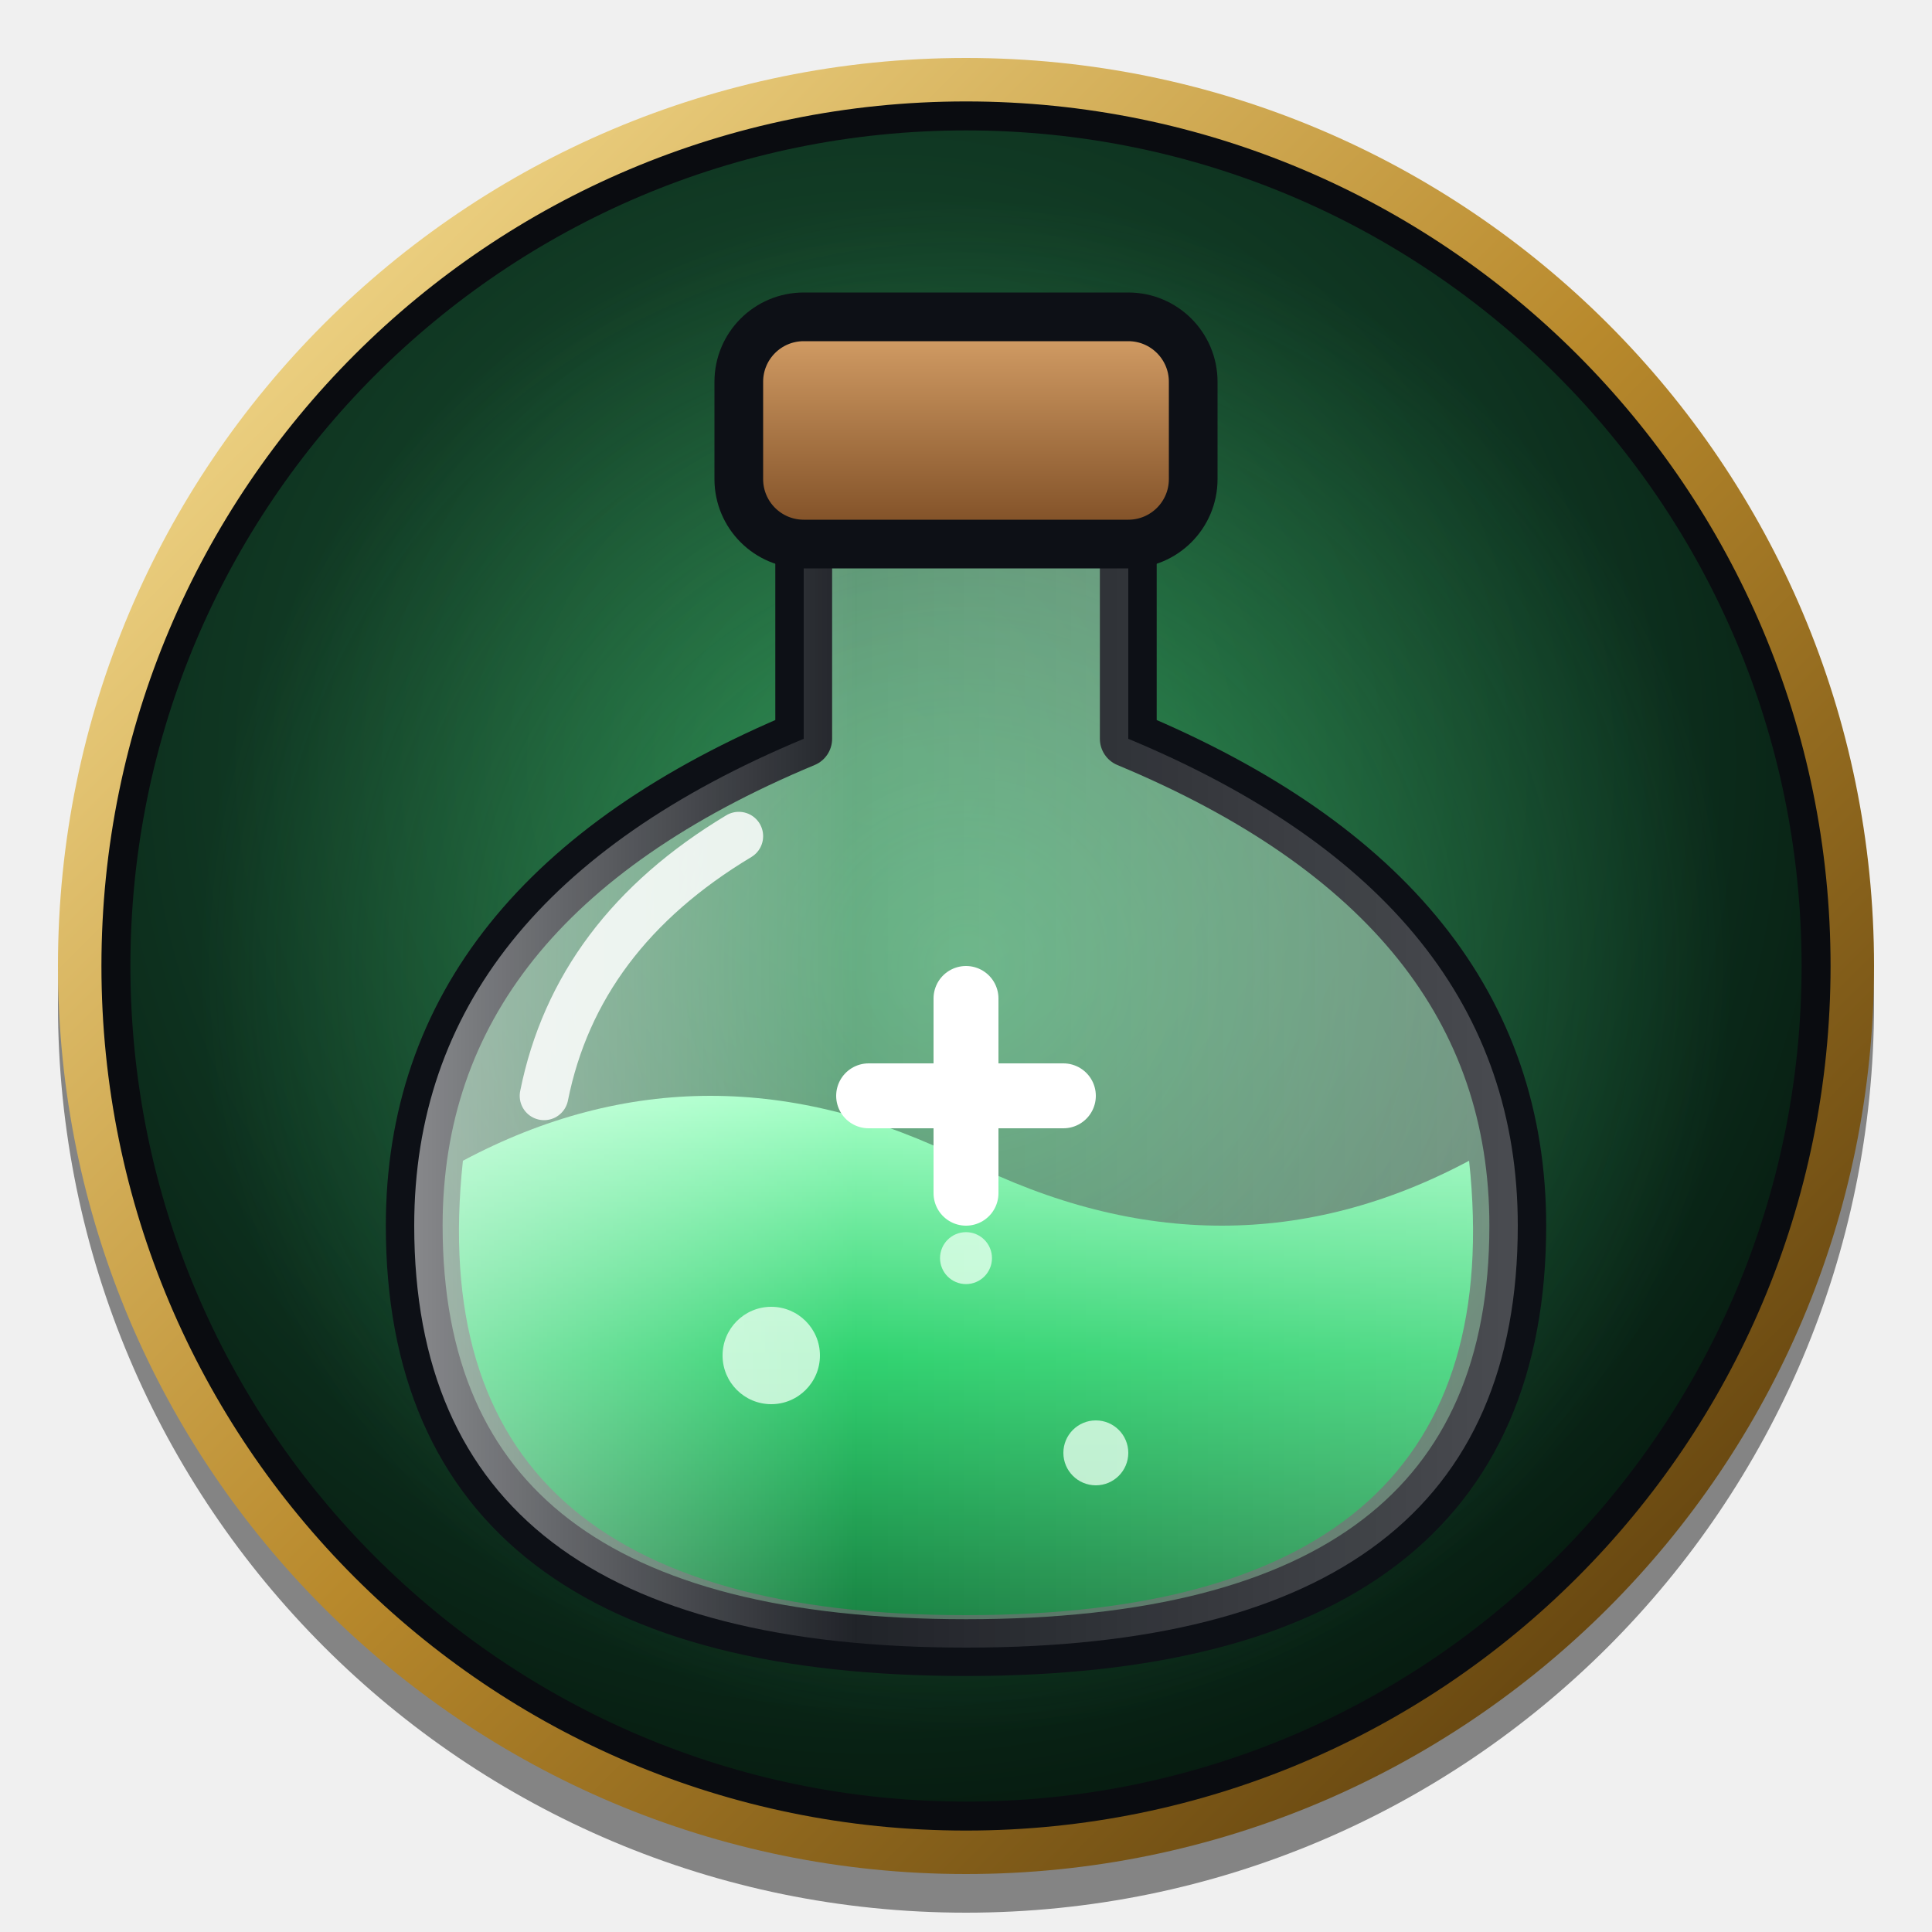
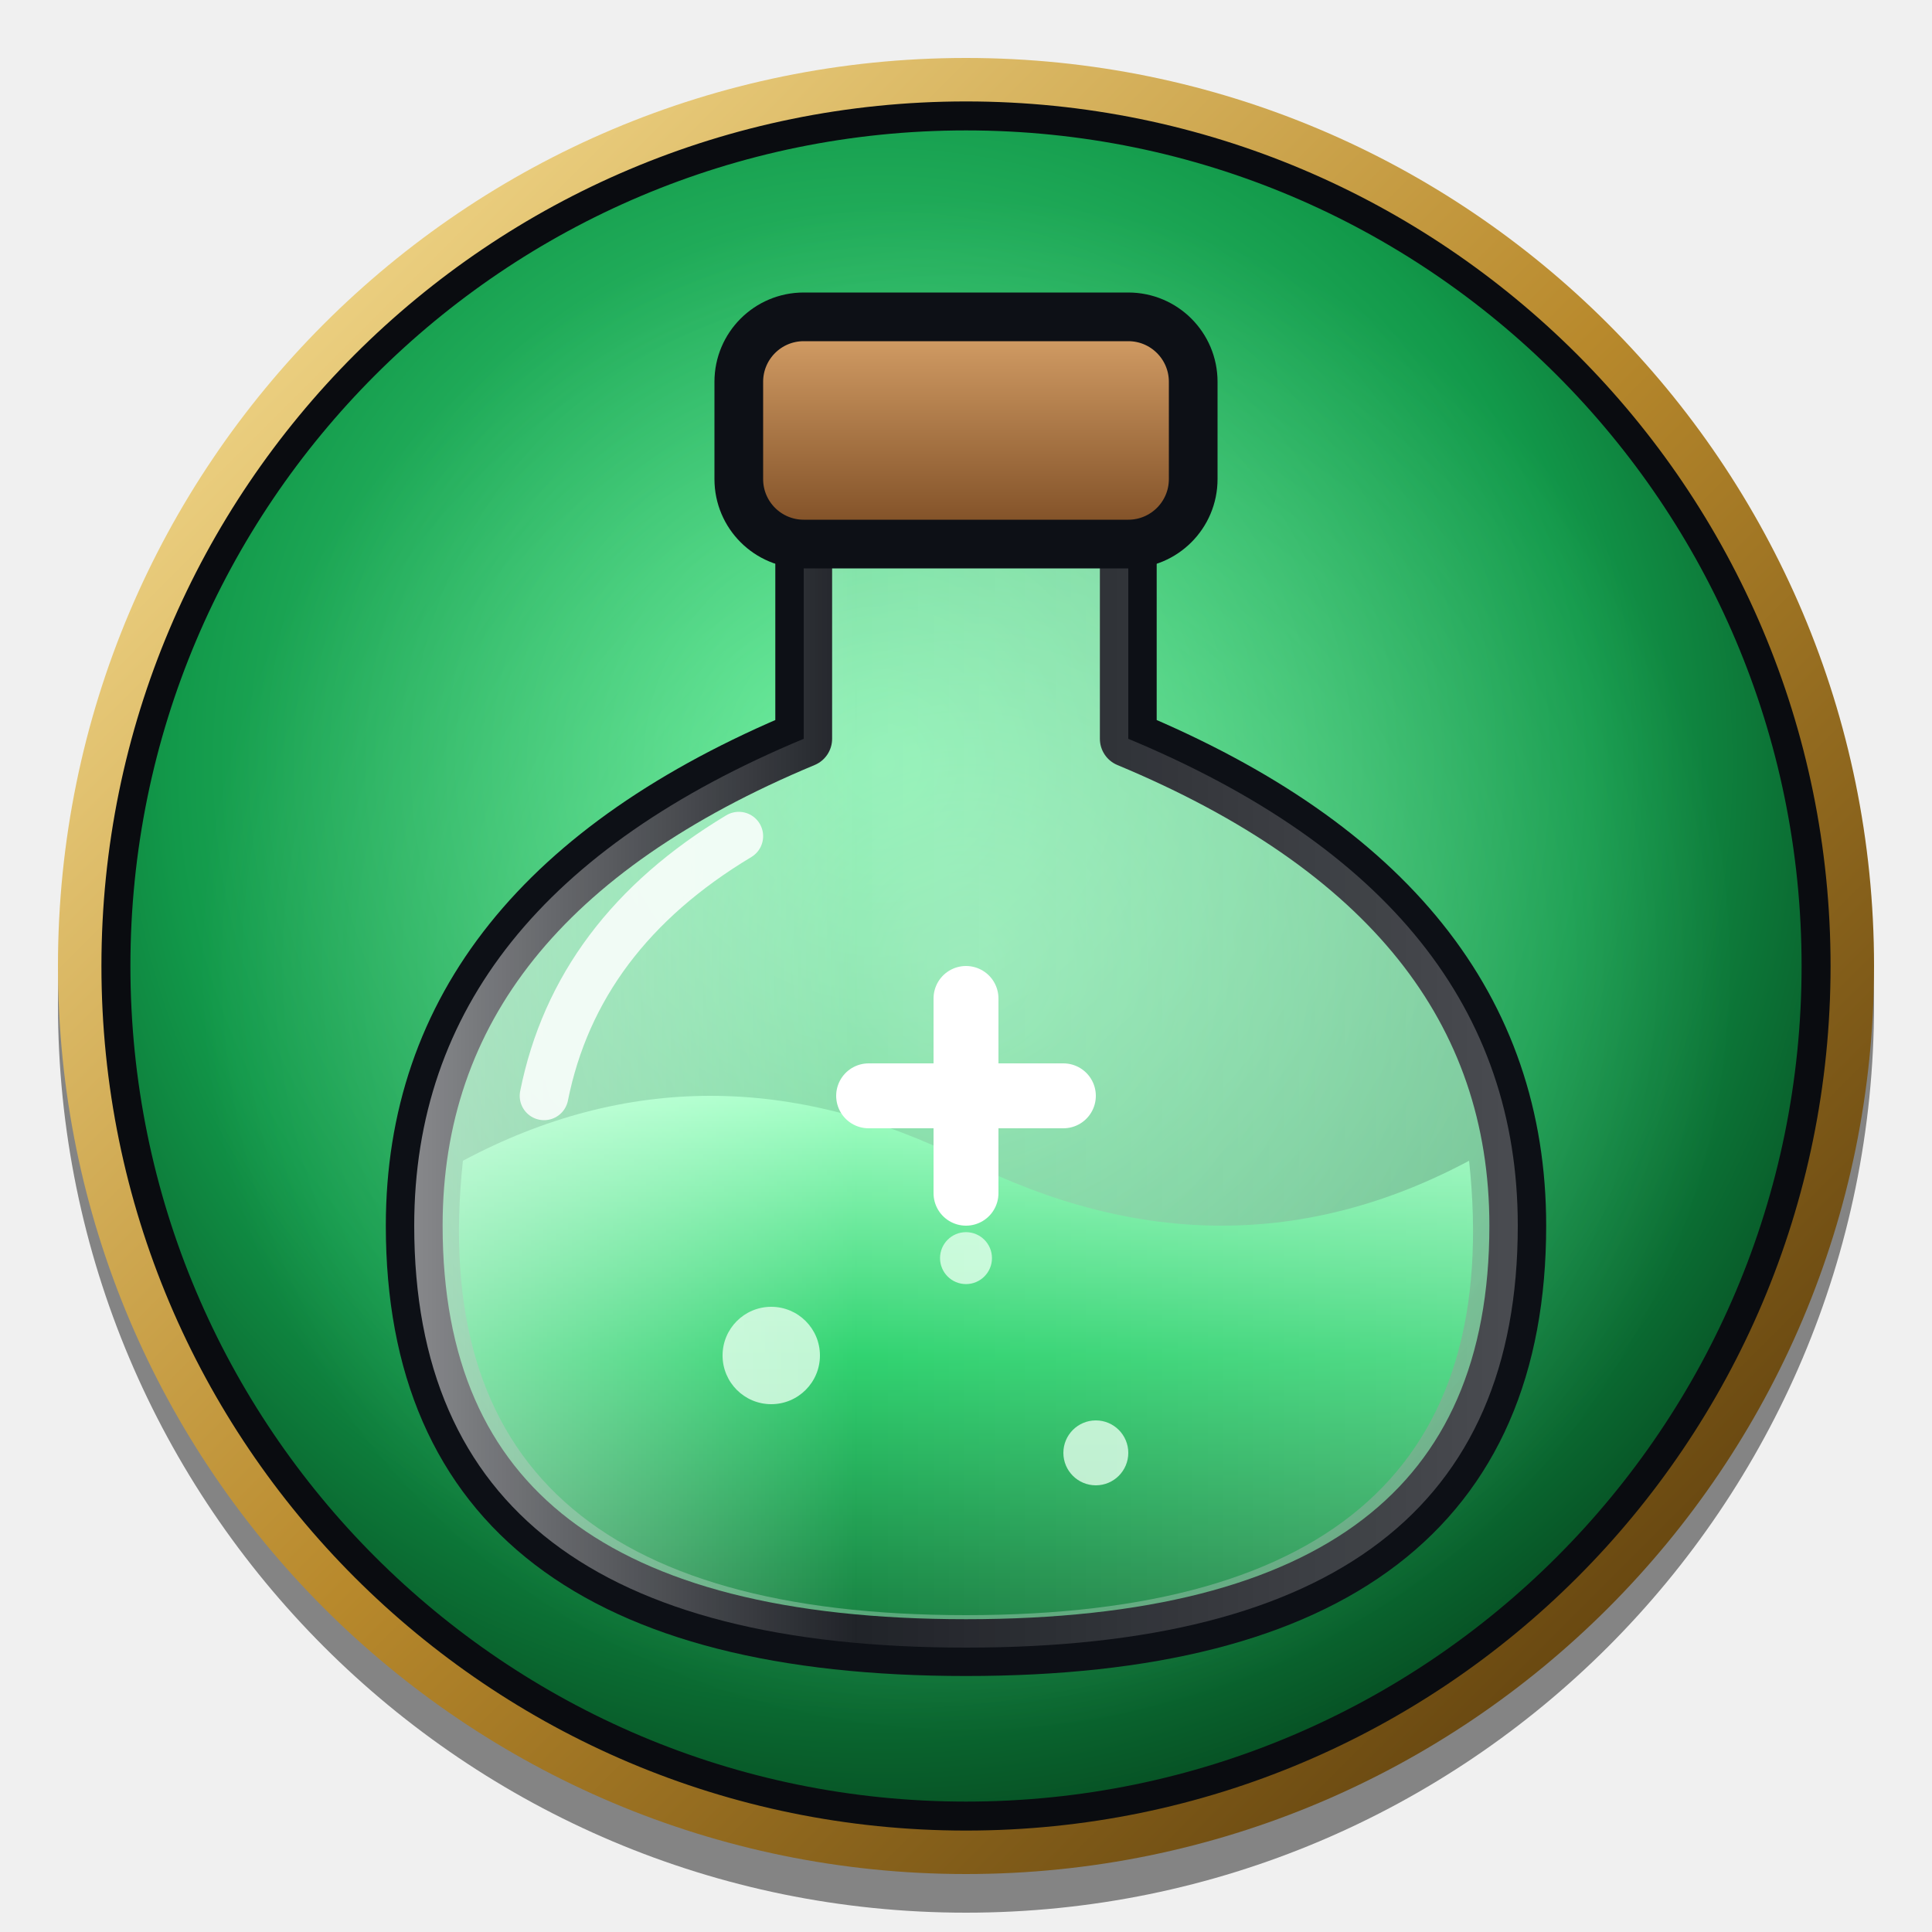
<svg xmlns="http://www.w3.org/2000/svg" viewBox="0 0 100 100">
  <defs>
    <radialGradient id="disc" cx="45%" cy="38%" r="70%">
-       <stop offset="0" stop-color="#1f5a36" />
-       <stop offset=".6" stop-color="#0e3320" />
-       <stop offset="1" stop-color="#04140b" />
+       <stop offset="0" stop-color="#4fe88a" />
+       <stop offset=".6" stop-color="#12994a" />
+       <stop offset="1" stop-color="#033a18" />
    </radialGradient>
    <linearGradient id="ring" x1="0" y1="0" x2="1" y2="1">
      <stop offset="0" stop-color="#ffeaa0" />
      <stop offset=".5" stop-color="#b8892c" />
      <stop offset="1" stop-color="#4a2f06" />
    </linearGradient>
    <radialGradient id="halo" cx="50%" cy="50%" r="50%">
-       <stop offset="0" stop-color="#4ef08c" stop-opacity=".45" />
-       <stop offset="1" stop-color="#4ef08c" stop-opacity="0" />
+       <stop offset="0" stop-color="#bfffd6" stop-opacity=".45" />
+       <stop offset="1" stop-color="#bfffd6" stop-opacity="0" />
    </radialGradient>
  </defs>
  <circle cx="50" cy="52" r="47" fill="#000" fill-opacity=".45" />
  <circle cx="50" cy="50" r="47" fill="url(#ring)" />
  <circle cx="50" cy="50" r="44" fill="url(#disc)" stroke="#0a0c10" stroke-width="1.5" />
  <circle cx="50" cy="50" r="40" fill="url(#halo)" />
  <g transform="translate(50 50) scale(.84) translate(-50 -50)">
    <defs>
      <linearGradient id="liquid" x1="0" y1="0" x2="0" y2="1">
        <stop offset="0" stop-color="#9dffc2" />
        <stop offset=".5" stop-color="#1fcf64" />
        <stop offset="1" stop-color="#067a34" />
      </linearGradient>
      <linearGradient id="glass" x1="0" y1="0" x2="1" y2="0">
        <stop offset="0" stop-color="#ffffff" stop-opacity=".5" />
        <stop offset=".4" stop-color="#ffffff" stop-opacity=".08" />
        <stop offset="1" stop-color="#ffffff" stop-opacity=".25" />
      </linearGradient>
      <linearGradient id="cork" x1="0" y1="0" x2="0" y2="1">
        <stop offset="0" stop-color="#d9a36a" />
        <stop offset="1" stop-color="#7a4a22" />
      </linearGradient>
    </defs>
    <path d="M40 22 L40 36 Q16 46 16 66 Q16 92 50 92 Q84 92 84 66 Q84 46 60 36 L60 22 Z" fill="#dff7ea" fill-opacity=".25" stroke="#0d1016" stroke-width="3.5" stroke-linejoin="round" />
    <path d="M19 62 Q34 54 50 62 Q66 70 81 62 Q84 90 50 90 Q16 90 19 62Z" fill="url(#liquid)" />
    <circle cx="38" cy="74" r="3" fill="#dfffe9" fill-opacity=".8" />
    <circle cx="58" cy="80" r="2" fill="#dfffe9" fill-opacity=".8" />
    <circle cx="50" cy="68" r="1.6" fill="#dfffe9" fill-opacity=".8" />
    <path d="M40 22 L40 36 Q16 46 16 66 Q16 92 50 92 Q84 92 84 66 Q84 46 60 36 L60 22 Z" fill="url(#glass)" />
    <rect x="36" y="10" width="28" height="14" rx="4" fill="url(#cork)" stroke="#0d1016" stroke-width="3" />
    <path d="M44 58 H56 M50 52 V64" stroke="#ffffff" stroke-width="4" stroke-linecap="round" />
    <path d="M24 58 Q26 48 36 42" stroke="#fff" stroke-opacity=".85" stroke-width="3" fill="none" stroke-linecap="round" />
  </g>
</svg>
